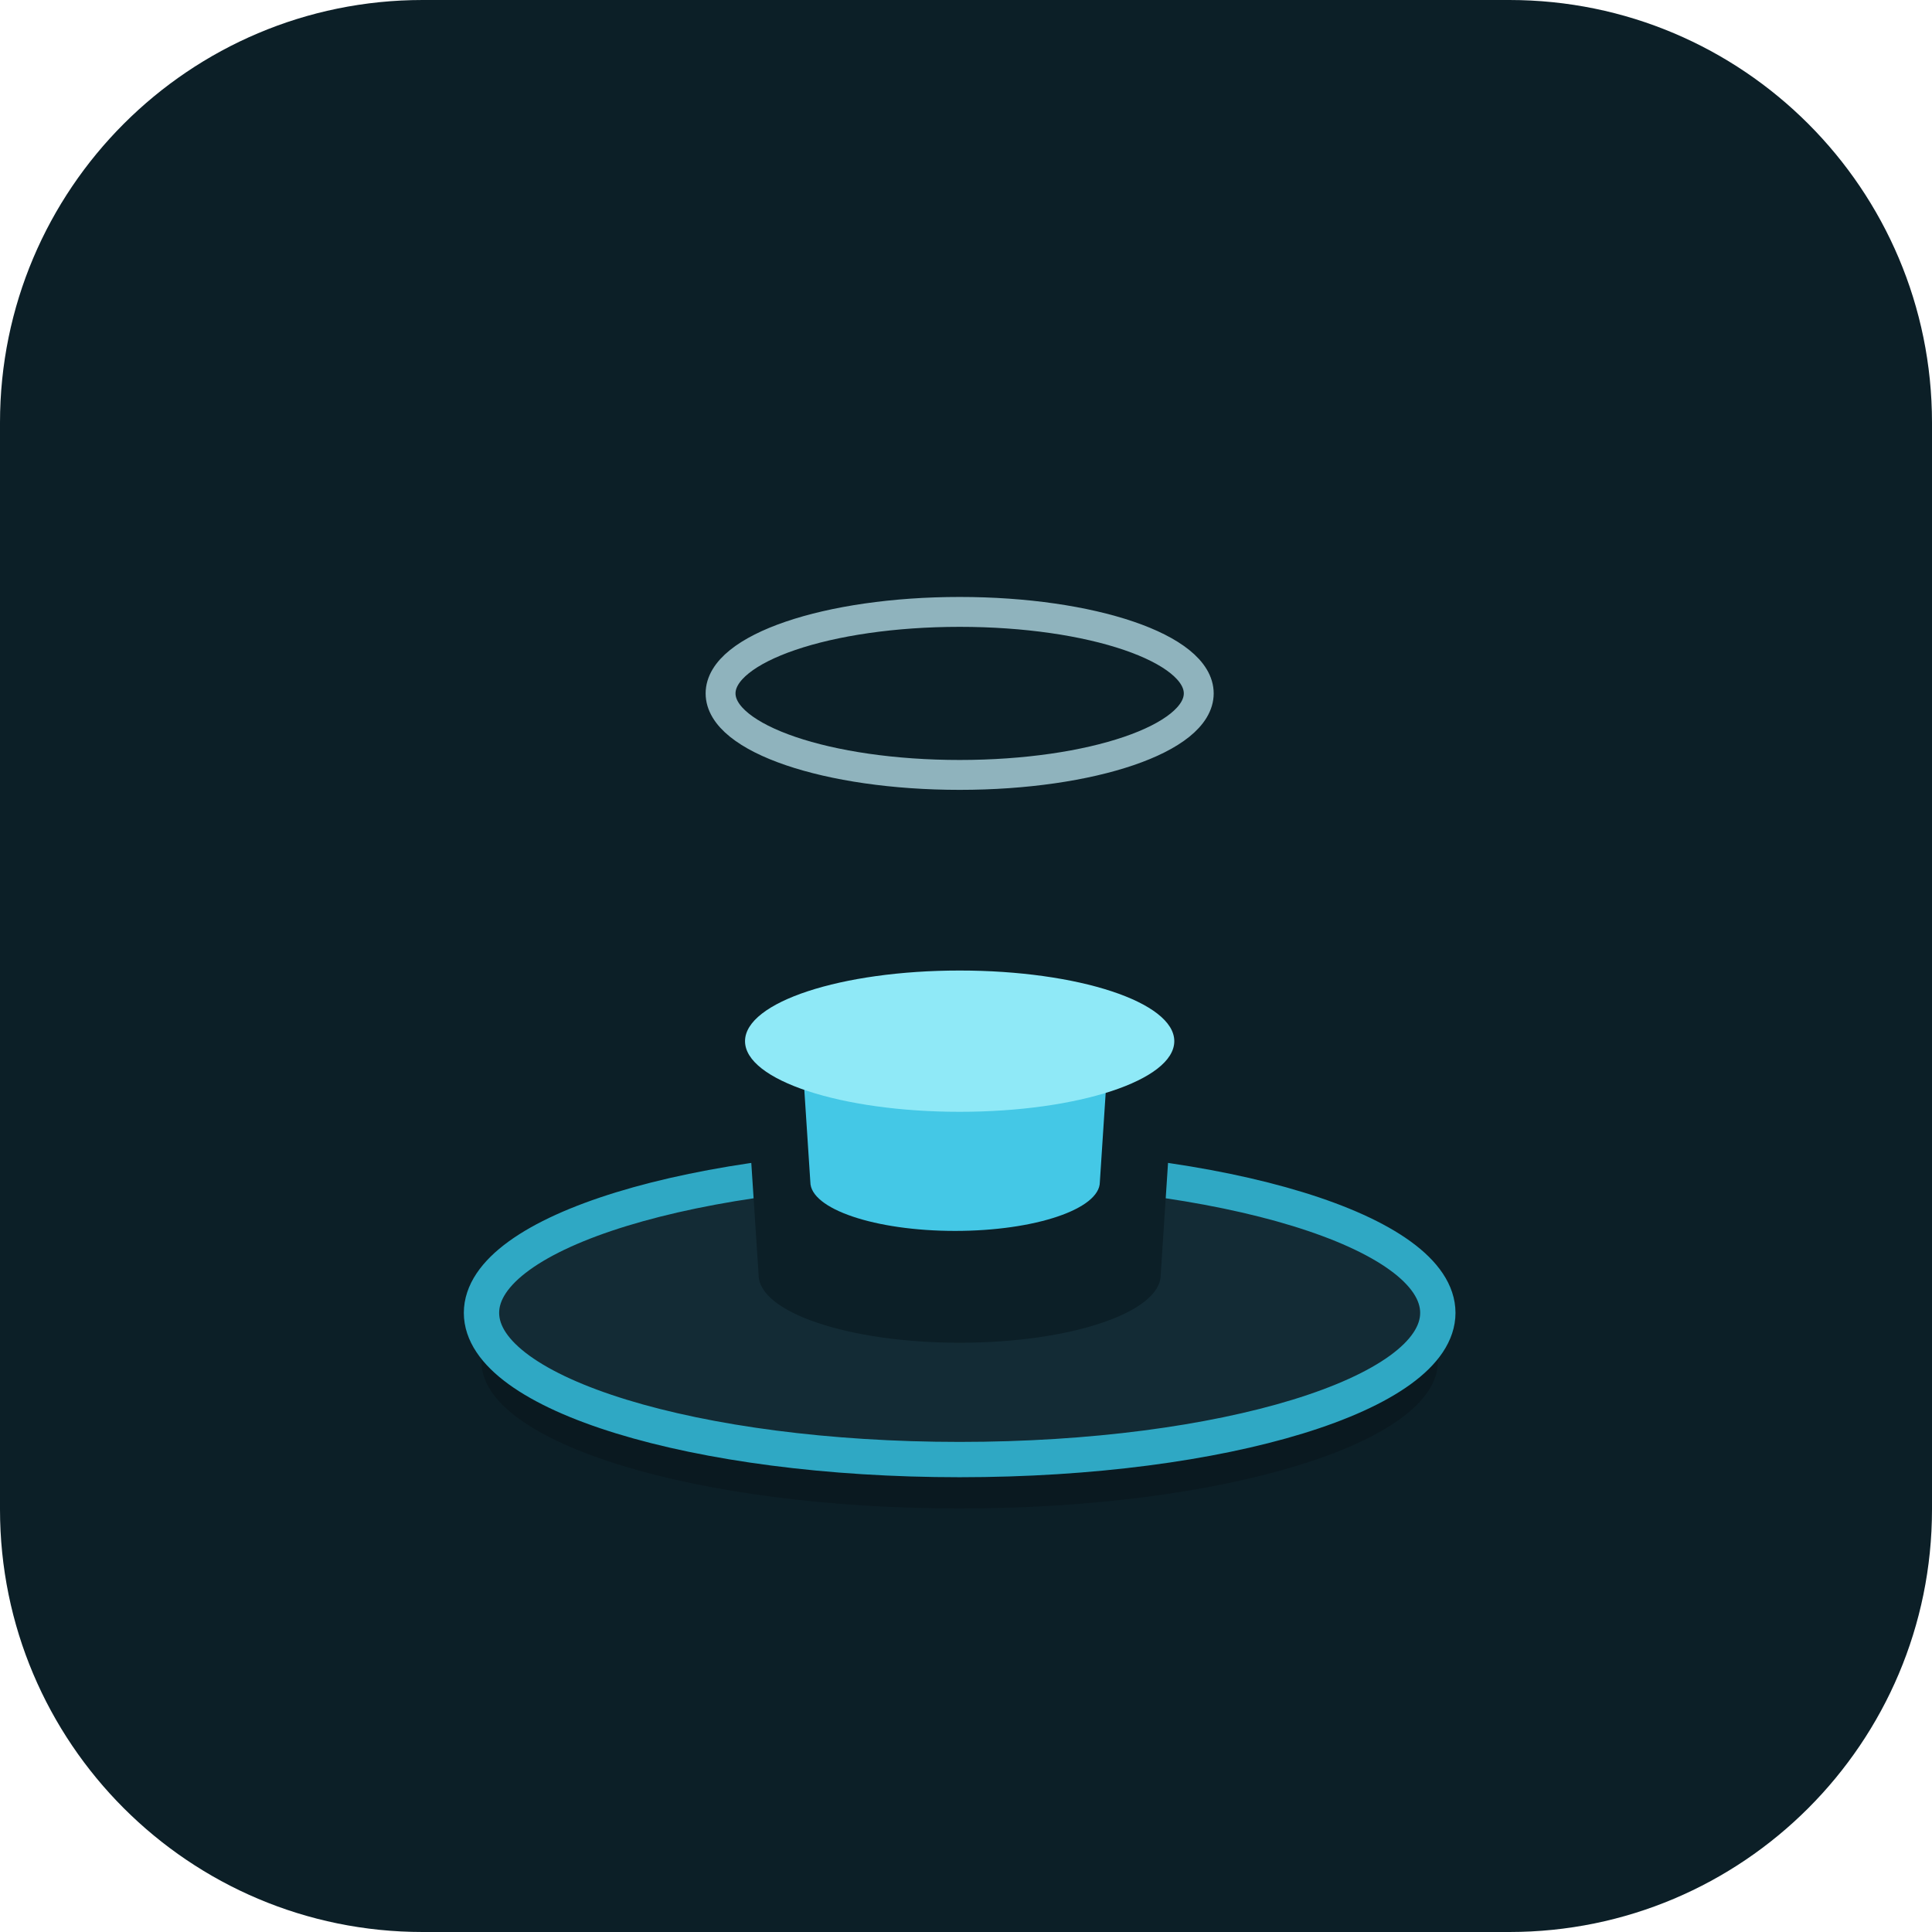
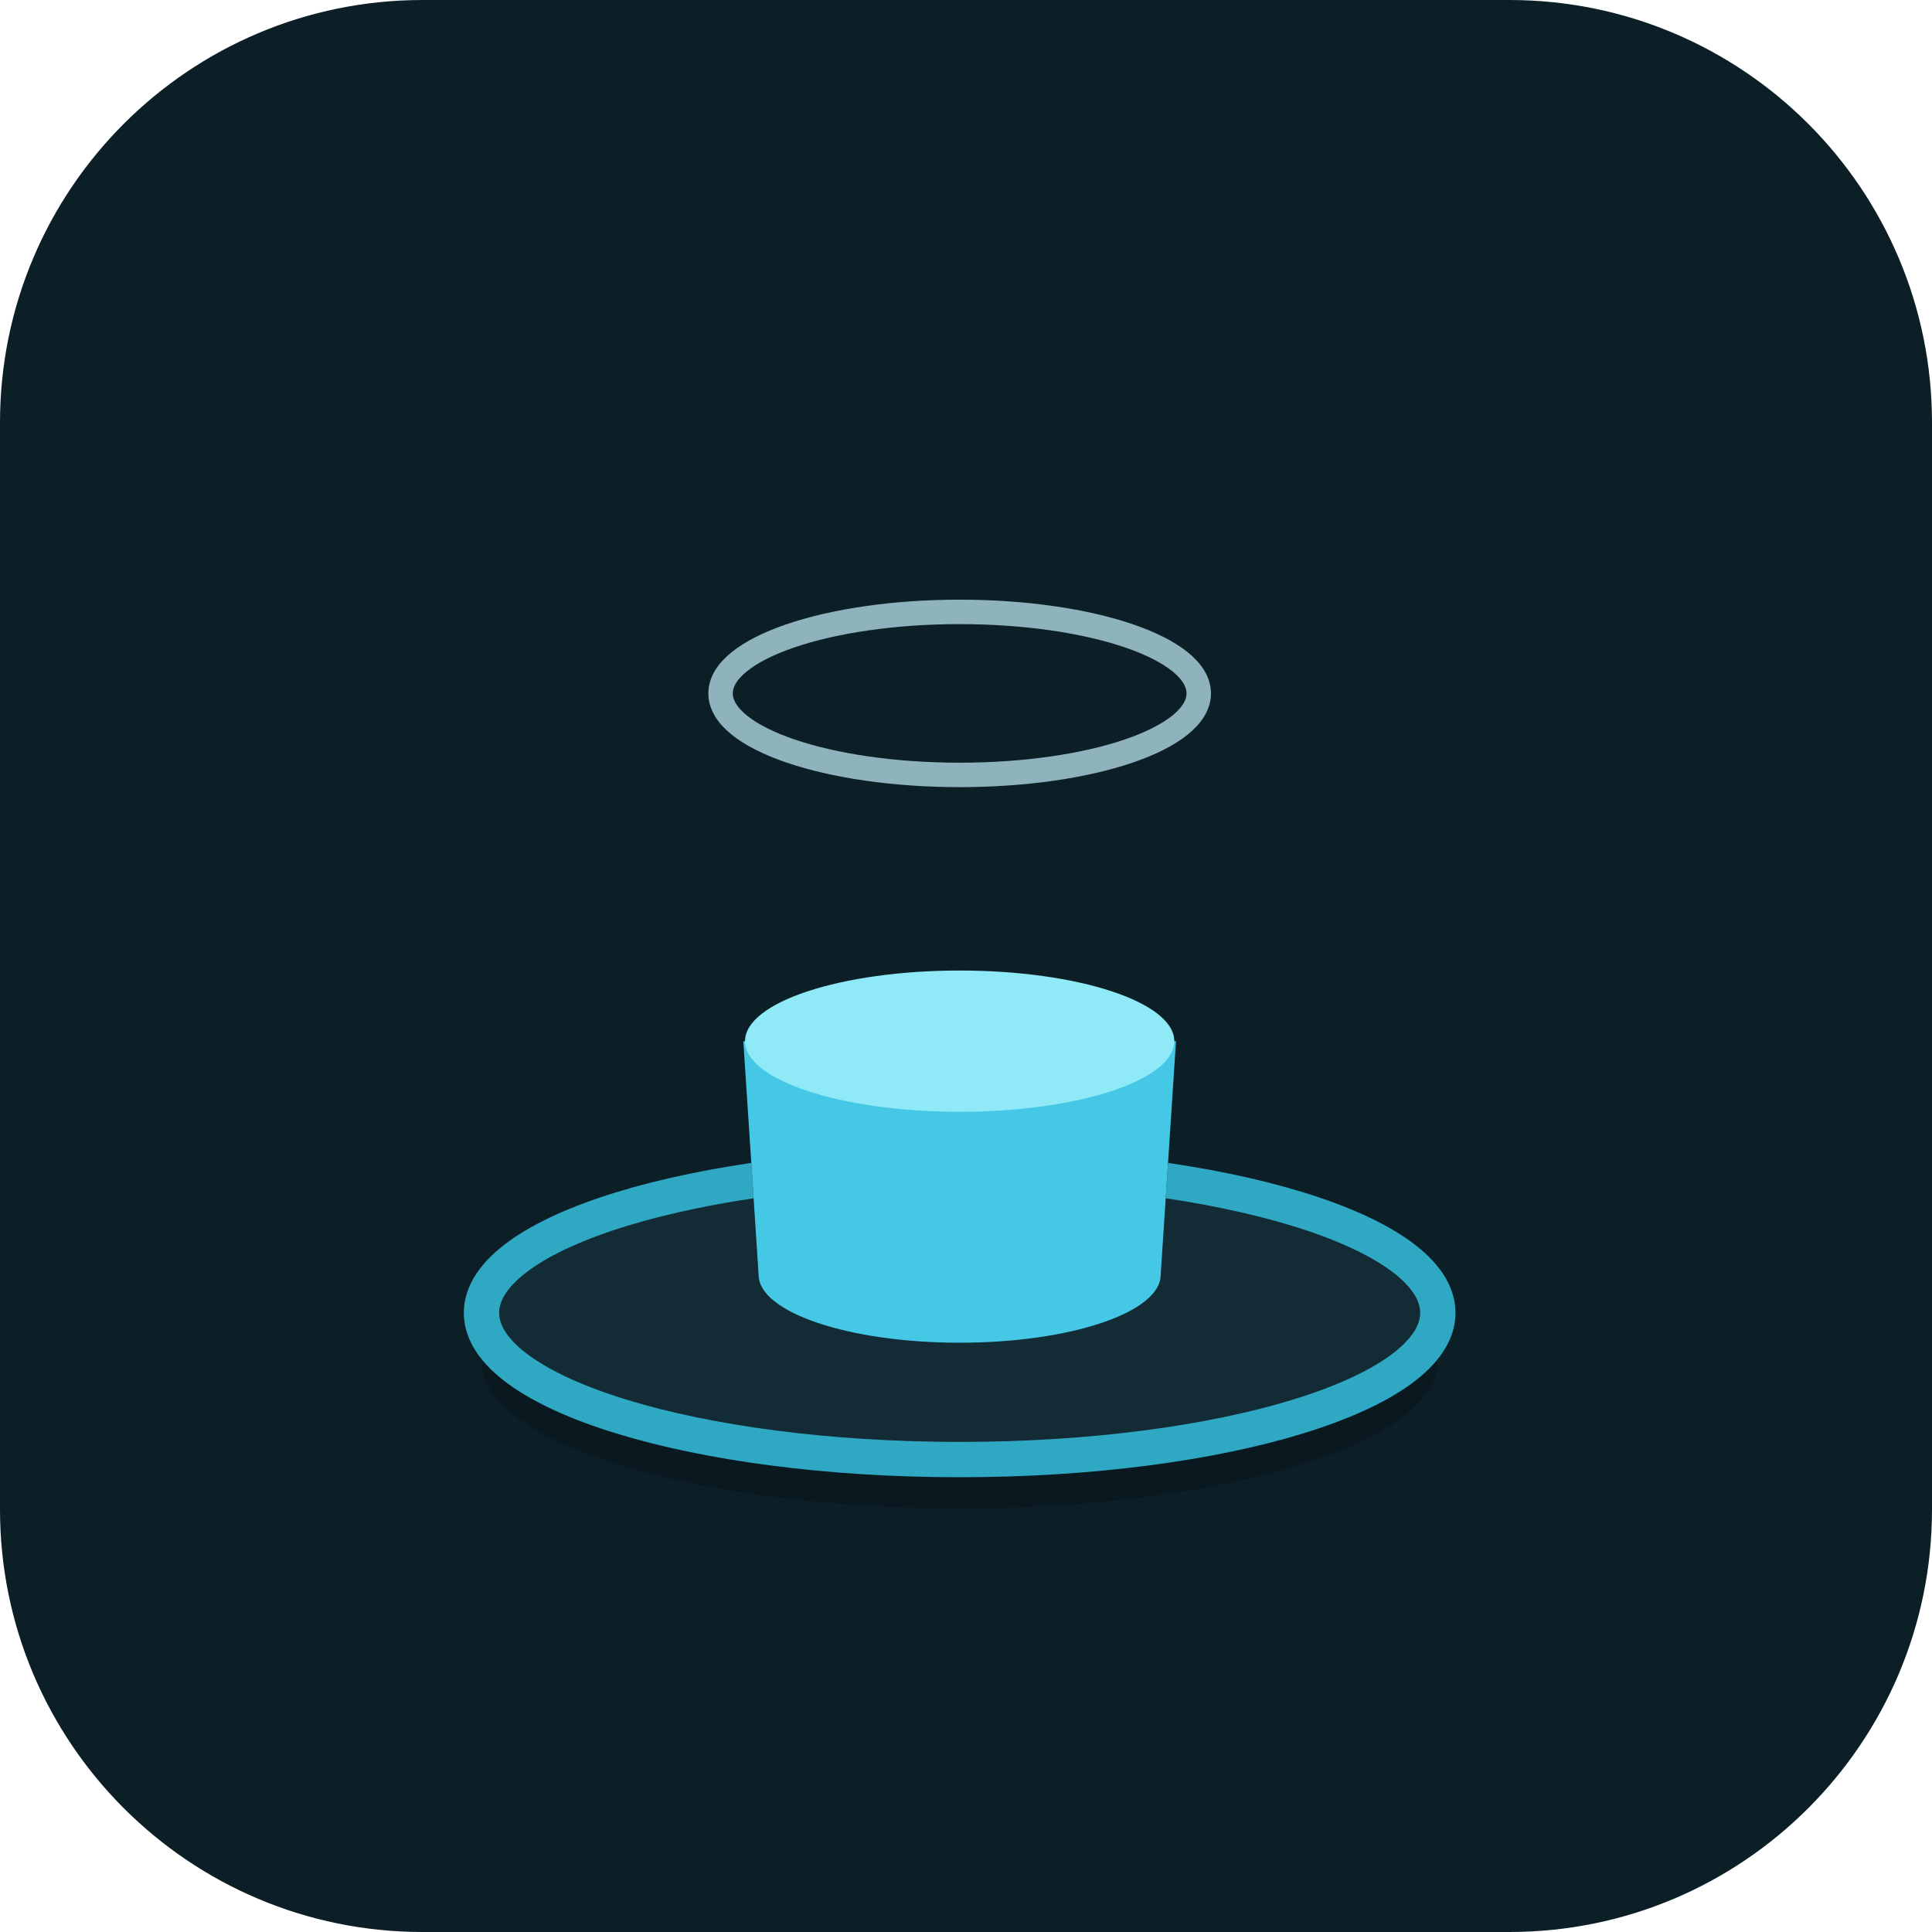
<svg xmlns="http://www.w3.org/2000/svg" viewBox="0 0 512 512" width="512" height="512" role="img" aria-label="Smart Hydration Coaster">
  <rect width="512" height="512" rx="112" fill="#0C1F27" />
  <defs>
    <clipPath id="cup">
-       <path transform="translate(70 70) scale(0.72)" d="M168,158 L182,372 A74,25 0 0 0 330,372 L344,158 Z" />
+       <path d="M168,158 L182,372 A74,25 0 0 0 330,372 L344,158 Z" />
    </clipPath>
  </defs>
  <g transform="translate(70 70) scale(0.72)">
    <ellipse cx="256" cy="404" rx="176" ry="54" fill="#0A1920" />
    <ellipse cx="256" cy="386" rx="176" ry="54" fill="#132B35" stroke="#2FA8C4" stroke-width="13" />
    <path d="M168,158 L182,372 A74,25 0 0 0 330,372 L344,158 Z" fill="#0C1F27" />
    <rect x="160" y="286" width="192" height="120" fill="#44C8E6" clip-path="url(#cup)" />
    <ellipse cx="256" cy="286" rx="79" ry="26" fill="#8FE9F7" />
-     <ellipse cx="256" cy="158" rx="88" ry="30" fill="#0C1F27" stroke="#8FB3BD" stroke-width="11" />
+     <ellipse cx="256" cy="158" rx="88" ry="30" fill="#0C1F27" stroke="#8FB3BD" stroke-width="9" />
  </g>
</svg>
